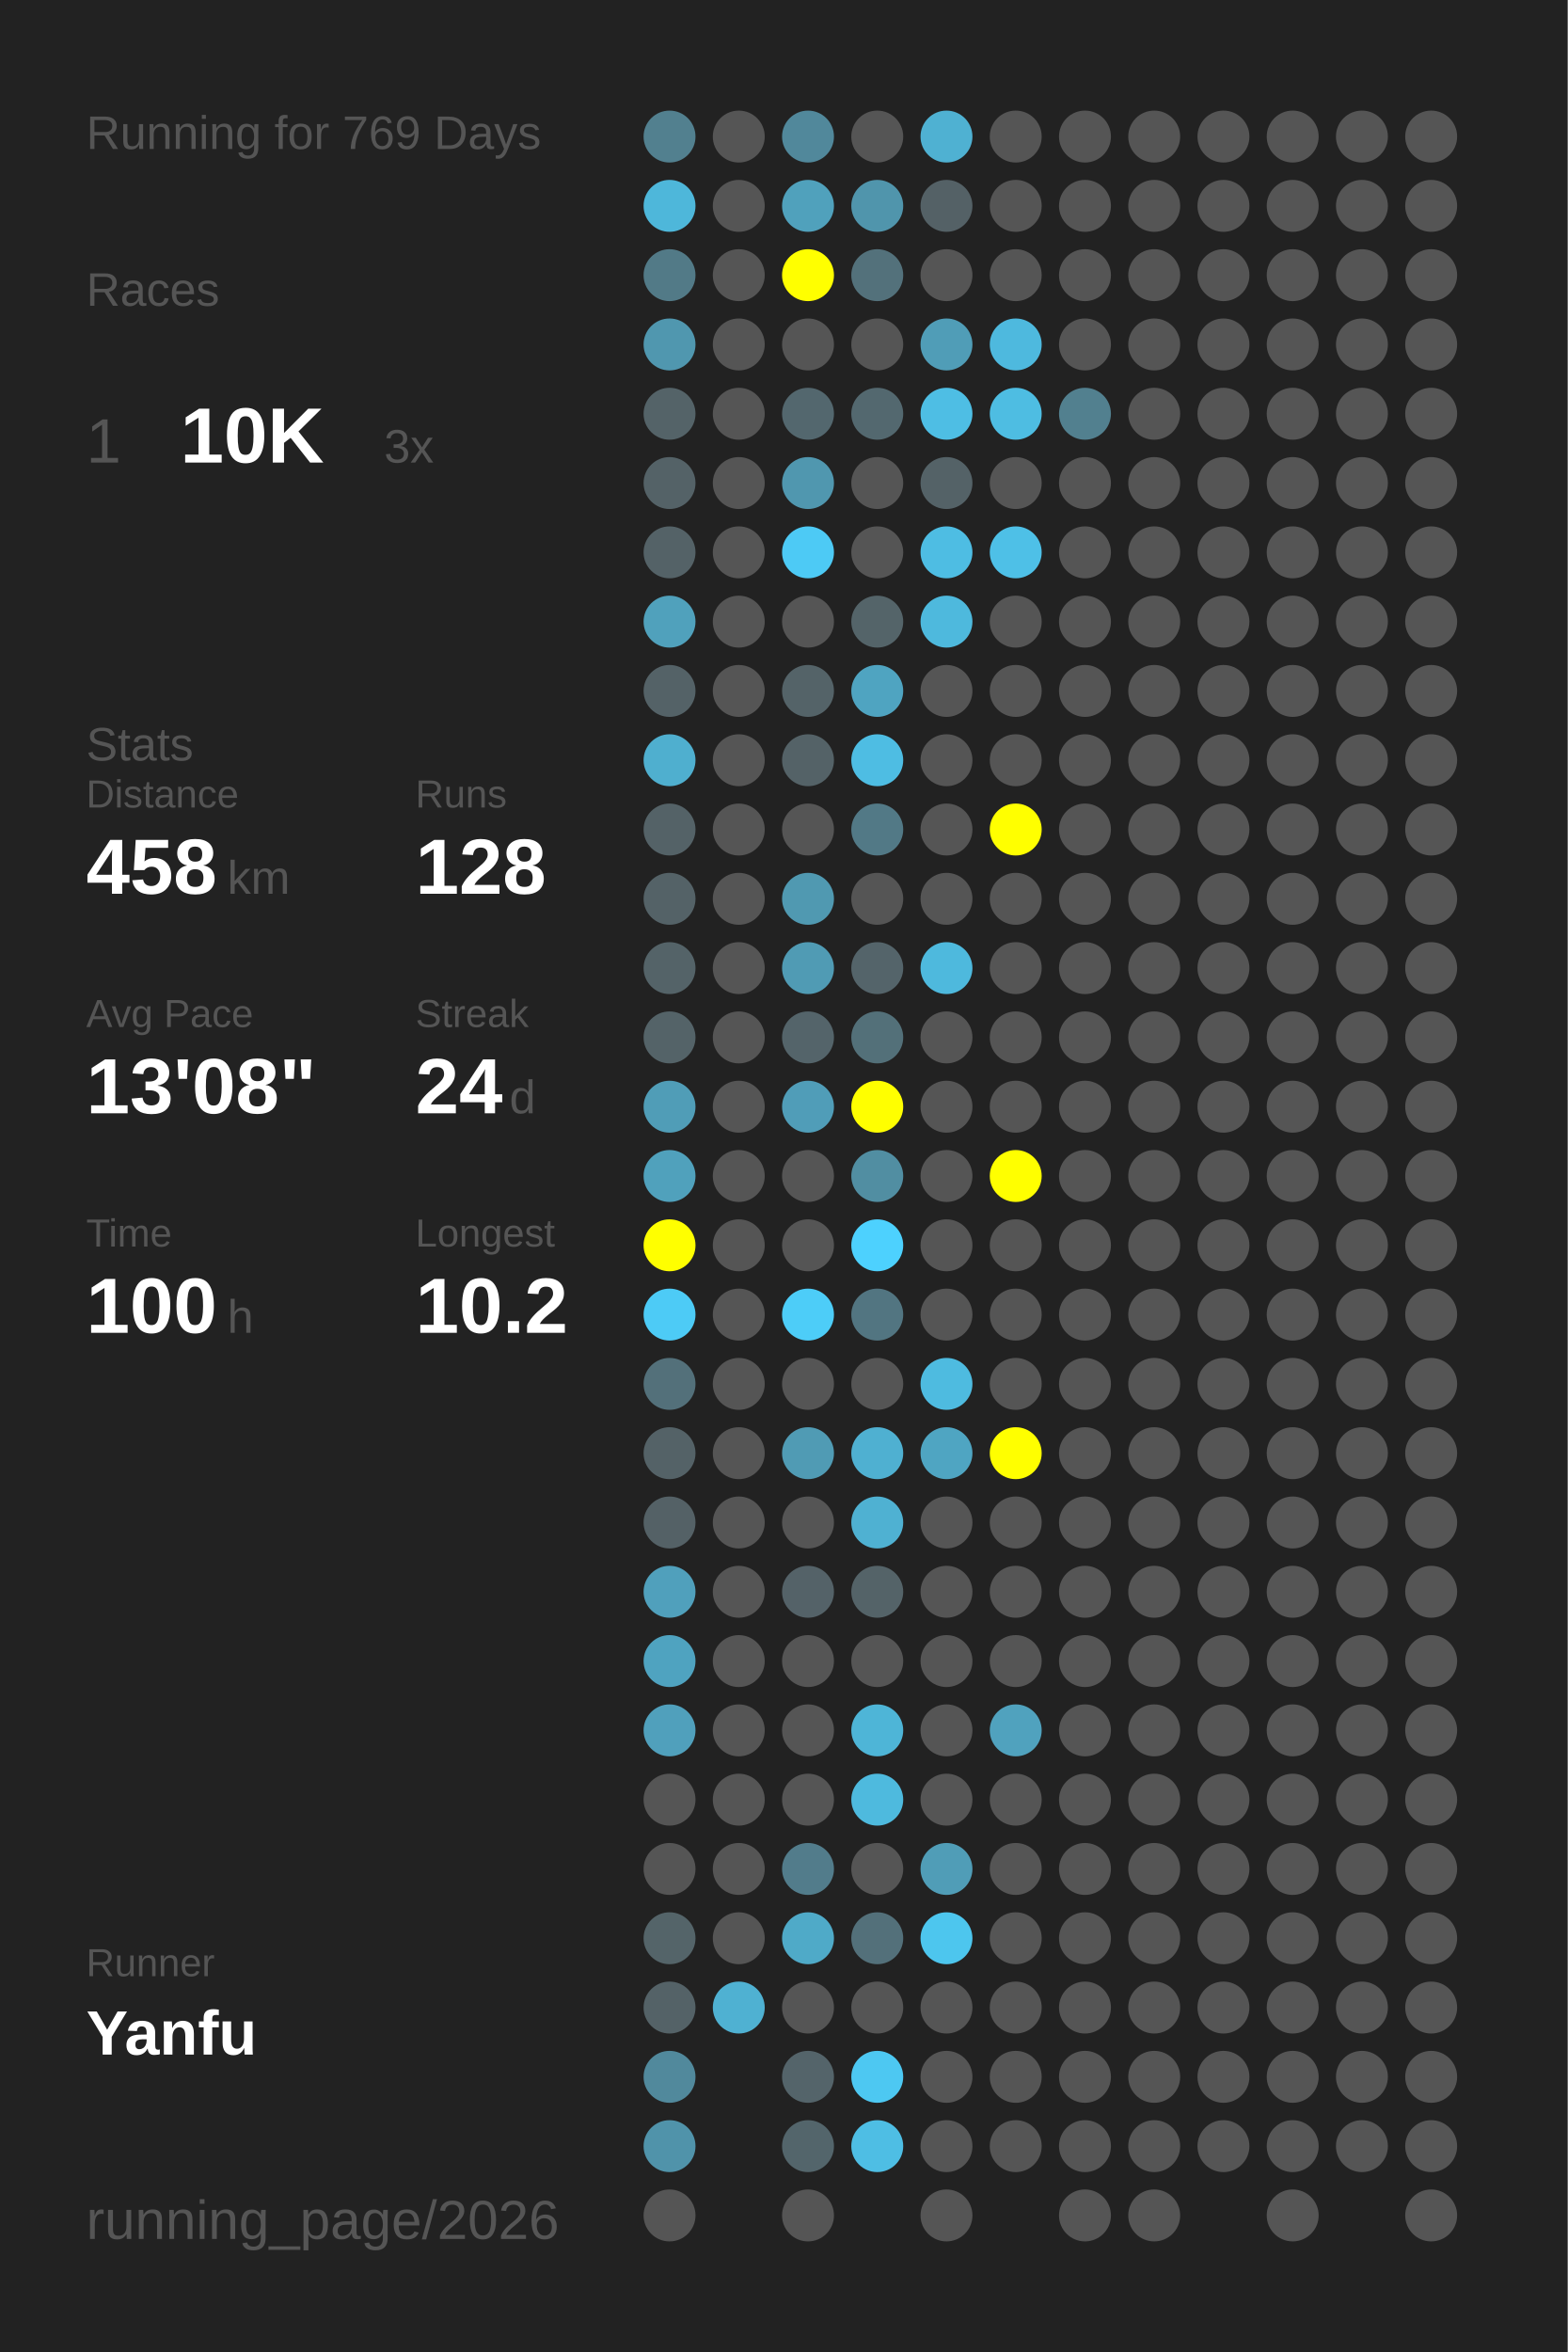
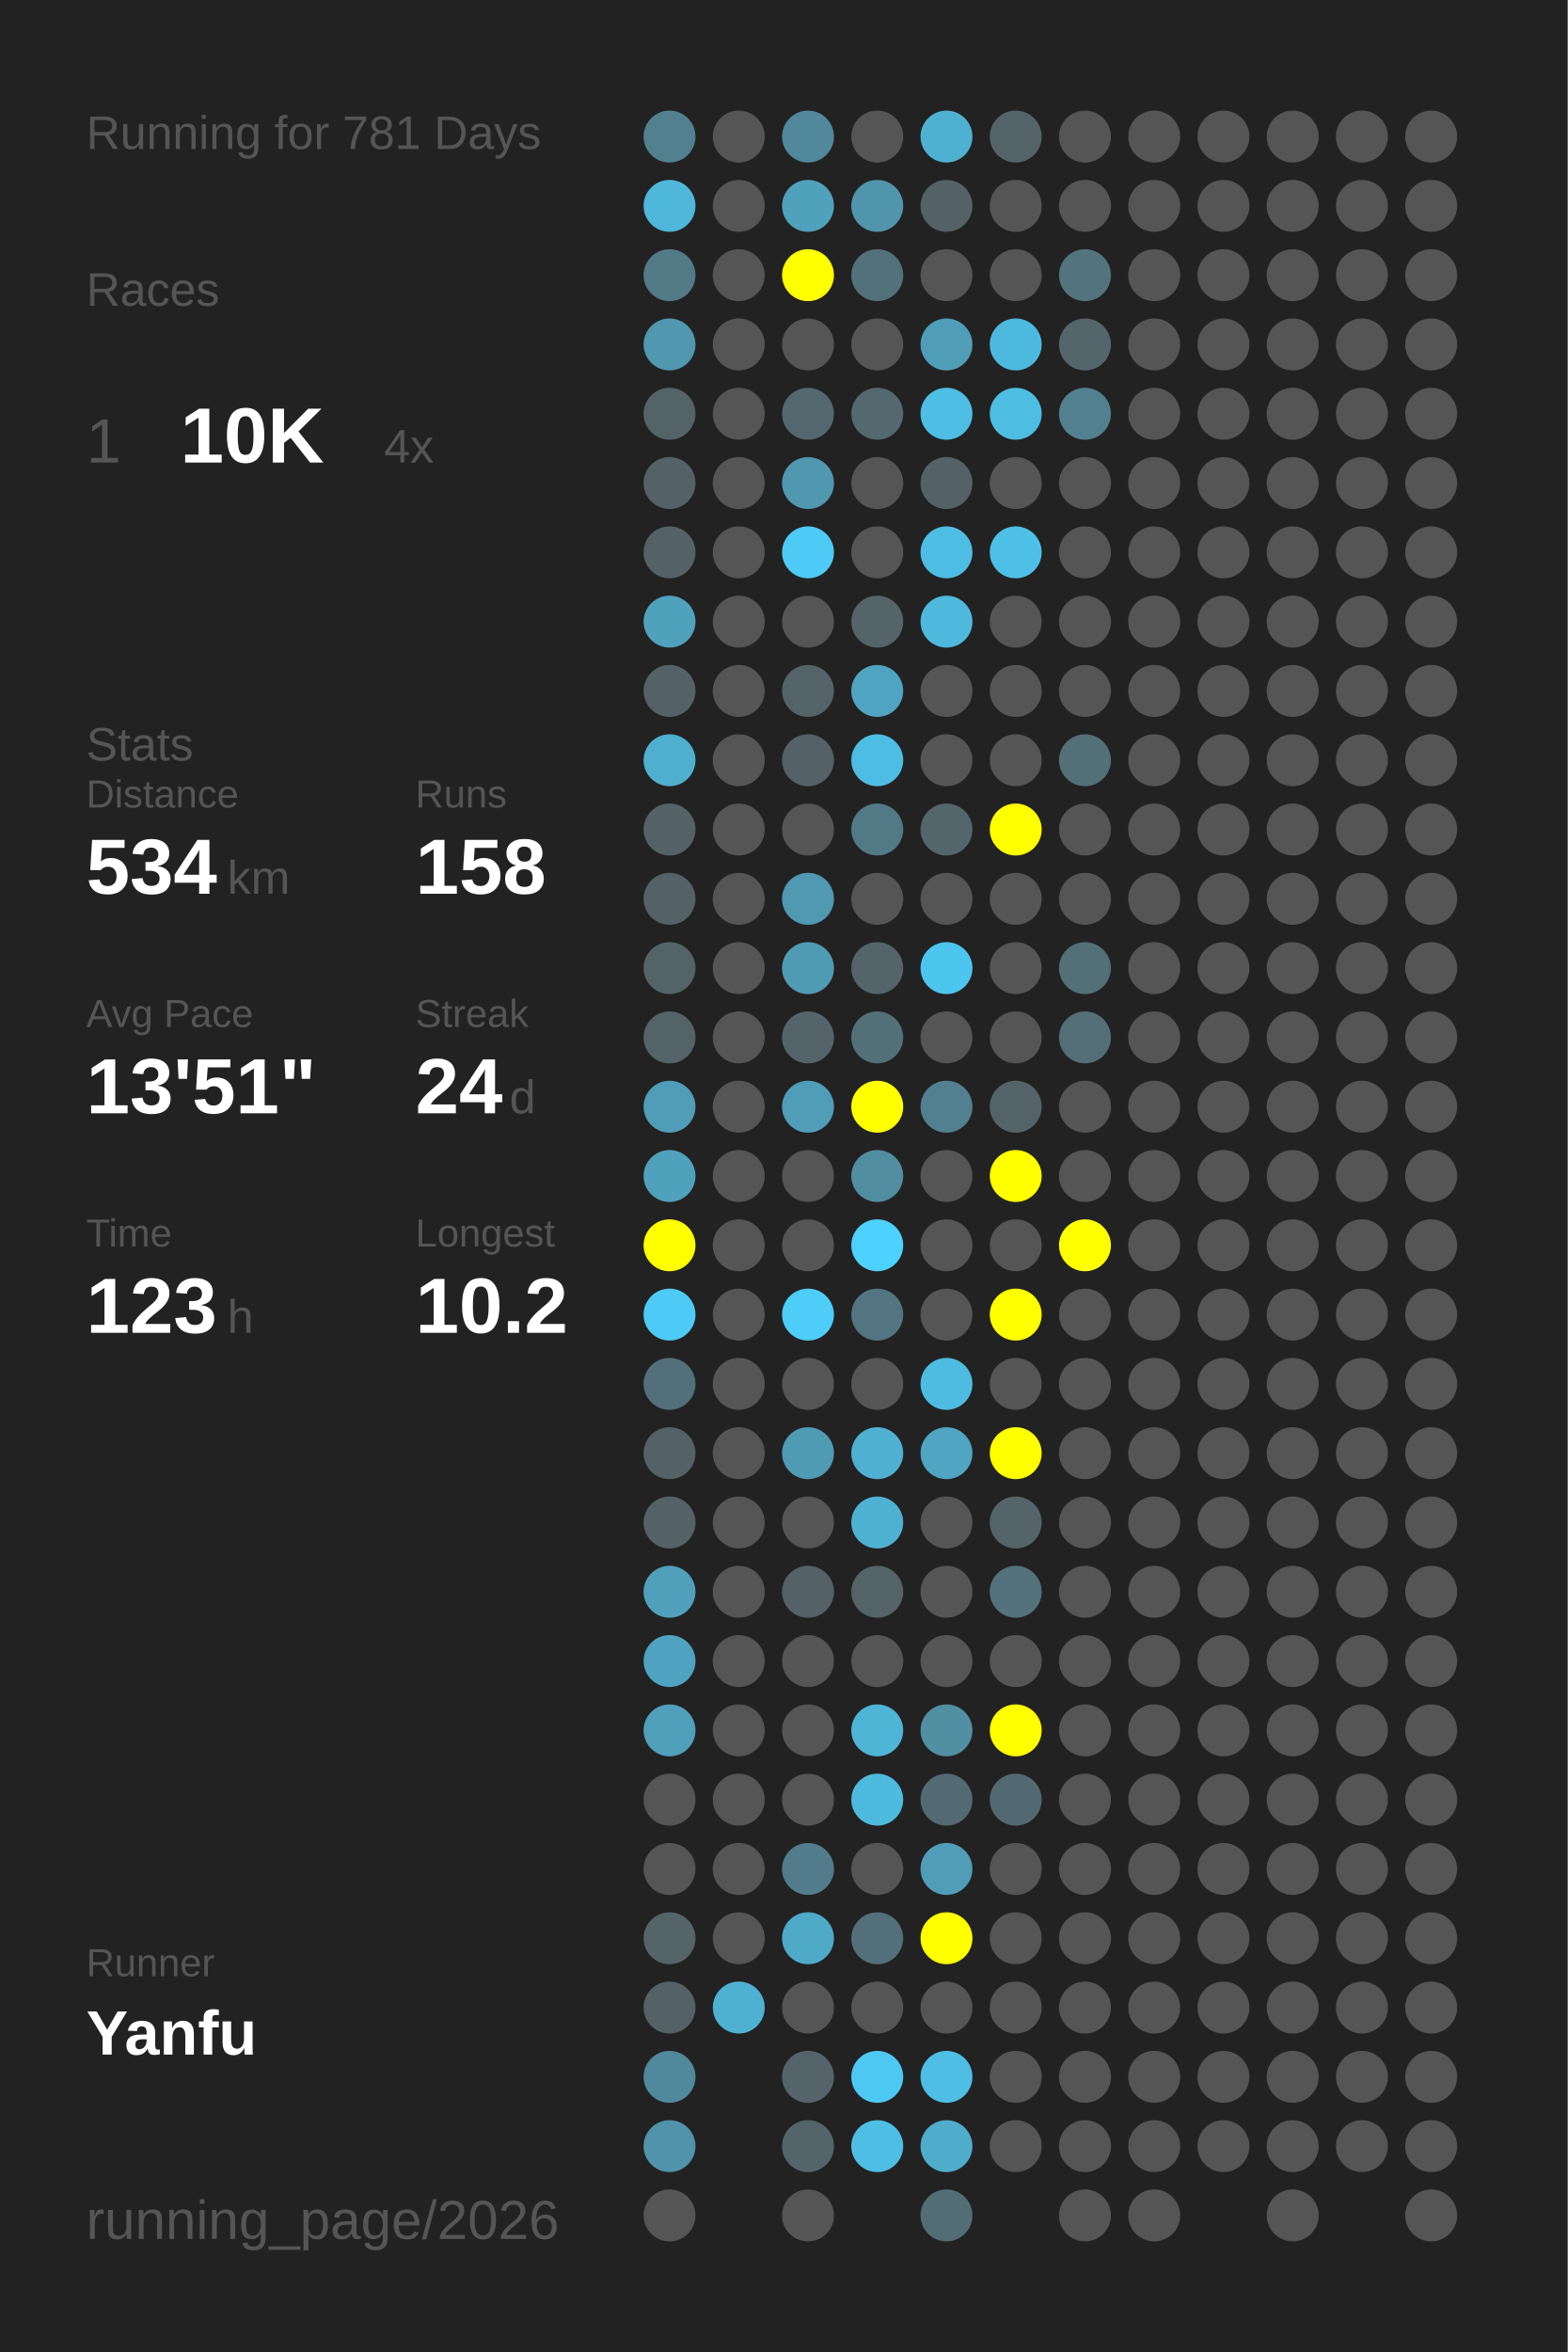
<svg xmlns="http://www.w3.org/2000/svg" baseProfile="full" height="300mm" version="1.1" viewBox="0,0,200,300" width="200mm">
  <defs />
  <rect fill="#222222" height="300" width="200" x="0" y="0" />
-   <text fill="#555555" style="font-size:6px; font-family:Arial;" x="11" y="19">Running for 769 Days</text>
+   <text fill="#555555" style="font-size:6px; font-family:Arial;" x="11" y="19">Running for 781 Days</text>
  <text fill="#555555" style="font-size:6px; font-family:Arial;" x="11" y="39">Races</text>
  <text fill="#555555" style="font-size:8px; font-family:Arial;" x="11" y="59">1</text>
  <text fill="#FFFFFF" style="font-size:10px; font-family:Arial; font-weight:bold;" x="23" y="59">10K</text>
-   <text fill="#555555" style="font-size:6px; font-family:Arial;" x="49" y="59">3x</text>
+   <text fill="#555555" style="font-size:6px; font-family:Arial;" x="49" y="59">4x</text>
  <text fill="#555555" style="font-size:6px; font-family:Arial;" x="11" y="97">Stats</text>
  <text fill="#555555" style="font-size:5px; font-family:Arial;" x="11" y="103">Distance</text>
-   <text fill="#FFFFFF" style="font-size:10px; font-family:Arial; font-weight:bold;" x="11" y="114">458</text>
+   <text fill="#FFFFFF" style="font-size:10px; font-family:Arial; font-weight:bold;" x="11" y="114">534</text>
  <text fill="#555555" style="font-size:6px; font-family:Arial;" x="29" y="114">km</text>
  <text fill="#555555" style="font-size:5px; font-family:Arial;" x="53" y="103">Runs</text>
-   <text fill="#FFFFFF" style="font-size:10px; font-family:Arial; font-weight:bold;" x="53" y="114">128</text>
+   <text fill="#FFFFFF" style="font-size:10px; font-family:Arial; font-weight:bold;" x="53" y="114">158</text>
  <text fill="#555555" style="font-size:5px; font-family:Arial;" x="11" y="131">Avg Pace</text>
-   <text fill="#FFFFFF" style="font-size:10px; font-family:Arial; font-weight:bold;" x="11" y="142">13'08"</text>
+   <text fill="#FFFFFF" style="font-size:10px; font-family:Arial; font-weight:bold;" x="11" y="142">13'51"</text>
  <text fill="#555555" style="font-size:5px; font-family:Arial;" x="53" y="131">Streak</text>
  <text fill="#FFFFFF" style="font-size:10px; font-family:Arial; font-weight:bold;" x="53" y="142">24</text>
  <text fill="#555555" style="font-size:6px; font-family:Arial;" x="65" y="142">d</text>
  <text fill="#555555" style="font-size:5px; font-family:Arial;" x="11" y="159">Time</text>
-   <text fill="#FFFFFF" style="font-size:10px; font-family:Arial; font-weight:bold;" x="11" y="170">100</text>
+   <text fill="#FFFFFF" style="font-size:10px; font-family:Arial; font-weight:bold;" x="11" y="170">123</text>
  <text fill="#555555" style="font-size:6px; font-family:Arial;" x="29" y="170">h</text>
  <text fill="#555555" style="font-size:5px; font-family:Arial;" x="53" y="159">Longest</text>
  <text fill="#FFFFFF" style="font-size:10px; font-family:Arial; font-weight:bold;" x="53" y="170">10.2</text>
  <text fill="#555555" style="font-size:5px; font-family:Arial;" x="11" y="252.065">Runner</text>
  <text fill="#FFFFFF" style="font-size:8px; font-family:Arial; font-weight:bold;" x="11" y="262.065">Yanfu</text>
  <text fill="#555555" style="font-size:7px; font-family:Arial;" x="11" y="285.581">running_page/2026</text>
  <circle cx="85.417" cy="17.419" fill="#52808f" r="3.312" />
  <circle cx="85.417" cy="26.258" fill="#4eb7da" r="3.312" />
  <circle cx="85.417" cy="35.097" fill="#527a87" r="3.312" />
  <circle cx="85.417" cy="43.935" fill="#5097af" r="3.312" />
  <circle cx="85.417" cy="52.774" fill="#546368" r="3.312" />
  <circle cx="85.417" cy="61.613" fill="#546267" r="3.312" />
  <circle cx="85.417" cy="70.452" fill="#546267" r="3.312" />
  <circle cx="85.417" cy="79.29" fill="#50a1bc" r="3.312" />
  <circle cx="85.417" cy="88.129" fill="#546267" r="3.312" />
  <circle cx="85.417" cy="96.968" fill="#4fafcf" r="3.312" />
  <circle cx="85.417" cy="105.806" fill="#546267" r="3.312" />
  <circle cx="85.417" cy="114.645" fill="#546267" r="3.312" />
  <circle cx="85.417" cy="123.484" fill="#546368" r="3.312" />
  <circle cx="85.417" cy="132.323" fill="#546368" r="3.312" />
  <circle cx="85.417" cy="141.161" fill="#509db7" r="3.312" />
  <circle cx="85.417" cy="150" fill="#50a1bc" r="3.312" />
  <circle cx="85.417" cy="158.839" fill="#FFFF00" r="3.312" />
  <circle cx="85.417" cy="167.677" fill="#4dcbf6" r="3.312" />
  <circle cx="85.417" cy="176.516" fill="#53707a" r="3.312" />
  <circle cx="85.417" cy="185.355" fill="#546267" r="3.312" />
  <circle cx="85.417" cy="194.194" fill="#546166" r="3.312" />
  <circle cx="85.417" cy="203.032" fill="#50a0bc" r="3.312" />
  <circle cx="85.417" cy="211.871" fill="#4fa3c0" r="3.312" />
  <circle cx="85.417" cy="220.71" fill="#50a0bc" r="3.312" />
  <circle cx="85.417" cy="229.548" fill="#555555" r="3.312" />
  <circle cx="85.417" cy="238.387" fill="#555555" r="3.312" />
  <circle cx="85.417" cy="247.226" fill="#546469" r="3.312" />
  <circle cx="85.417" cy="256.065" fill="#546267" r="3.312" />
  <circle cx="85.417" cy="264.903" fill="#51899c" r="3.312" />
  <circle cx="85.417" cy="273.742" fill="#5093aa" r="3.312" />
  <circle cx="85.417" cy="282.581" fill="#555555" r="3.312" />
  <circle cx="94.25" cy="17.419" fill="#555555" r="3.312" />
  <circle cx="94.25" cy="26.258" fill="#555555" r="3.312" />
  <circle cx="94.25" cy="35.097" fill="#555555" r="3.312" />
  <circle cx="94.25" cy="43.935" fill="#555555" r="3.312" />
  <circle cx="94.25" cy="52.774" fill="#555555" r="3.312" />
  <circle cx="94.25" cy="61.613" fill="#555555" r="3.312" />
  <circle cx="94.25" cy="70.452" fill="#555555" r="3.312" />
  <circle cx="94.25" cy="79.29" fill="#555555" r="3.312" />
  <circle cx="94.25" cy="88.129" fill="#555555" r="3.312" />
  <circle cx="94.25" cy="96.968" fill="#555555" r="3.312" />
  <circle cx="94.25" cy="105.806" fill="#555555" r="3.312" />
  <circle cx="94.25" cy="114.645" fill="#555555" r="3.312" />
  <circle cx="94.25" cy="123.484" fill="#555555" r="3.312" />
  <circle cx="94.25" cy="132.323" fill="#555555" r="3.312" />
  <circle cx="94.25" cy="141.161" fill="#555555" r="3.312" />
  <circle cx="94.25" cy="150" fill="#555555" r="3.312" />
  <circle cx="94.25" cy="158.839" fill="#555555" r="3.312" />
  <circle cx="94.25" cy="167.677" fill="#555555" r="3.312" />
  <circle cx="94.25" cy="176.516" fill="#555555" r="3.312" />
  <circle cx="94.25" cy="185.355" fill="#555555" r="3.312" />
  <circle cx="94.25" cy="194.194" fill="#555555" r="3.312" />
  <circle cx="94.25" cy="203.032" fill="#555555" r="3.312" />
  <circle cx="94.25" cy="211.871" fill="#555555" r="3.312" />
  <circle cx="94.25" cy="220.71" fill="#555555" r="3.312" />
  <circle cx="94.25" cy="229.548" fill="#555555" r="3.312" />
  <circle cx="94.25" cy="238.387" fill="#555555" r="3.312" />
  <circle cx="94.25" cy="247.226" fill="#555555" r="3.312" />
  <circle cx="94.25" cy="256.065" fill="#4fb1d2" r="3.312" />
  <circle cx="103.083" cy="17.419" fill="#51889b" r="3.312" />
  <circle cx="103.083" cy="26.258" fill="#50a1bc" r="3.312" />
  <circle cx="103.083" cy="35.097" fill="#FFFF00" r="3.312" />
  <circle cx="103.083" cy="43.935" fill="#555555" r="3.312" />
  <circle cx="103.083" cy="52.774" fill="#53676e" r="3.312" />
  <circle cx="103.083" cy="61.613" fill="#5097af" r="3.312" />
  <circle cx="103.083" cy="70.452" fill="#4dcaf5" r="3.312" />
  <circle cx="103.083" cy="79.29" fill="#555555" r="3.312" />
  <circle cx="103.083" cy="88.129" fill="#546368" r="3.312" />
  <circle cx="103.083" cy="96.968" fill="#546267" r="3.312" />
  <circle cx="103.083" cy="105.806" fill="#555555" r="3.312" />
  <circle cx="103.083" cy="114.645" fill="#5099b1" r="3.312" />
  <circle cx="103.083" cy="123.484" fill="#509bb4" r="3.312" />
  <circle cx="103.083" cy="132.323" fill="#54646a" r="3.312" />
  <circle cx="103.083" cy="141.161" fill="#509db8" r="3.312" />
  <circle cx="103.083" cy="150" fill="#555555" r="3.312" />
  <circle cx="103.083" cy="158.839" fill="#555555" r="3.312" />
  <circle cx="103.083" cy="167.677" fill="#4dcdf8" r="3.312" />
  <circle cx="103.083" cy="176.516" fill="#555555" r="3.312" />
  <circle cx="103.083" cy="185.355" fill="#509bb4" r="3.312" />
  <circle cx="103.083" cy="194.194" fill="#555555" r="3.312" />
  <circle cx="103.083" cy="203.032" fill="#546268" r="3.312" />
  <circle cx="103.083" cy="211.871" fill="#555555" r="3.312" />
  <circle cx="103.083" cy="220.71" fill="#555555" r="3.312" />
  <circle cx="103.083" cy="229.548" fill="#555555" r="3.312" />
  <circle cx="103.083" cy="238.387" fill="#527c8b" r="3.312" />
  <circle cx="103.083" cy="247.226" fill="#4faac8" r="3.312" />
  <circle cx="103.083" cy="256.065" fill="#555555" r="3.312" />
  <circle cx="103.083" cy="264.903" fill="#54646a" r="3.312" />
  <circle cx="103.083" cy="273.742" fill="#53656b" r="3.312" />
  <circle cx="103.083" cy="282.581" fill="#555555" r="3.312" />
  <circle cx="111.917" cy="17.419" fill="#555555" r="3.312" />
  <circle cx="111.917" cy="26.258" fill="#5095ac" r="3.312" />
  <circle cx="111.917" cy="35.097" fill="#53717b" r="3.312" />
  <circle cx="111.917" cy="43.935" fill="#555555" r="3.312" />
  <circle cx="111.917" cy="52.774" fill="#53686f" r="3.312" />
  <circle cx="111.917" cy="61.613" fill="#555555" r="3.312" />
  <circle cx="111.917" cy="70.452" fill="#555555" r="3.312" />
  <circle cx="111.917" cy="79.29" fill="#546469" r="3.312" />
  <circle cx="111.917" cy="88.129" fill="#4fa4c1" r="3.312" />
  <circle cx="111.917" cy="96.968" fill="#4ebde3" r="3.312" />
  <circle cx="111.917" cy="105.806" fill="#527986" r="3.312" />
  <circle cx="111.917" cy="114.645" fill="#555555" r="3.312" />
  <circle cx="111.917" cy="123.484" fill="#54646a" r="3.312" />
  <circle cx="111.917" cy="132.323" fill="#537079" r="3.312" />
  <circle cx="111.917" cy="141.161" fill="#FFFF00" r="3.312" />
  <circle cx="111.917" cy="150" fill="#518ea2" r="3.312" />
  <circle cx="111.917" cy="158.839" fill="#4dd1fe" r="3.312" />
  <circle cx="111.917" cy="167.677" fill="#527581" r="3.312" />
  <circle cx="111.917" cy="176.516" fill="#555555" r="3.312" />
  <circle cx="111.917" cy="185.355" fill="#4fb0d1" r="3.312" />
  <circle cx="111.917" cy="194.194" fill="#4fb1d2" r="3.312" />
  <circle cx="111.917" cy="203.032" fill="#546368" r="3.312" />
  <circle cx="111.917" cy="211.871" fill="#555555" r="3.312" />
  <circle cx="111.917" cy="220.71" fill="#4eb5d7" r="3.312" />
  <circle cx="111.917" cy="229.548" fill="#4ebade" r="3.312" />
  <circle cx="111.917" cy="238.387" fill="#555555" r="3.312" />
  <circle cx="111.917" cy="247.226" fill="#53707a" r="3.312" />
  <circle cx="111.917" cy="256.065" fill="#555555" r="3.312" />
  <circle cx="111.917" cy="264.903" fill="#4dc8f2" r="3.312" />
  <circle cx="111.917" cy="273.742" fill="#4ebee4" r="3.312" />
  <circle cx="120.75" cy="17.419" fill="#4fb1d2" r="3.312" />
  <circle cx="120.75" cy="26.258" fill="#546166" r="3.312" />
  <circle cx="120.75" cy="35.097" fill="#555555" r="3.312" />
  <circle cx="120.75" cy="43.935" fill="#509db7" r="3.312" />
  <circle cx="120.75" cy="52.774" fill="#4ebee4" r="3.312" />
  <circle cx="120.75" cy="61.613" fill="#546267" r="3.312" />
  <circle cx="120.75" cy="70.452" fill="#4ebde3" r="3.312" />
  <circle cx="120.75" cy="79.29" fill="#4eb9dd" r="3.312" />
  <circle cx="120.75" cy="88.129" fill="#555555" r="3.312" />
  <circle cx="120.75" cy="96.968" fill="#555555" r="3.312" />
-   <circle cx="120.75" cy="105.806" fill="#555555" r="3.312" />
+   <circle cx="120.75" cy="105.806" fill="#53666c" r="3.312" />
  <circle cx="120.75" cy="114.645" fill="#555555" r="3.312" />
-   <circle cx="120.75" cy="123.484" fill="#4eb9dd" r="3.312" />
+   <circle cx="120.75" cy="123.484" fill="#4dc6ef" r="3.312" />
  <circle cx="120.75" cy="132.323" fill="#555555" r="3.312" />
-   <circle cx="120.75" cy="141.161" fill="#555555" r="3.312" />
+   <circle cx="120.75" cy="141.161" fill="#528090" r="3.312" />
  <circle cx="120.75" cy="150" fill="#555555" r="3.312" />
  <circle cx="120.75" cy="158.839" fill="#555555" r="3.312" />
  <circle cx="120.75" cy="167.677" fill="#555555" r="3.312" />
  <circle cx="120.75" cy="176.516" fill="#4ebbe0" r="3.312" />
  <circle cx="120.75" cy="185.355" fill="#4fa5c2" r="3.312" />
  <circle cx="120.75" cy="194.194" fill="#555555" r="3.312" />
  <circle cx="120.75" cy="203.032" fill="#555555" r="3.312" />
  <circle cx="120.75" cy="211.871" fill="#555555" r="3.312" />
-   <circle cx="120.75" cy="220.71" fill="#555555" r="3.312" />
-   <circle cx="120.75" cy="229.548" fill="#555555" r="3.312" />
+   <circle cx="120.75" cy="220.71" fill="#518fa3" r="3.312" />
+   <circle cx="120.75" cy="229.548" fill="#536a72" r="3.312" />
  <circle cx="120.75" cy="238.387" fill="#509db7" r="3.312" />
-   <circle cx="120.75" cy="247.226" fill="#4dc6ee" r="3.312" />
+   <circle cx="120.75" cy="247.226" fill="#FFFF00" r="3.312" />
  <circle cx="120.75" cy="256.065" fill="#555555" r="3.312" />
-   <circle cx="120.75" cy="264.903" fill="#555555" r="3.312" />
-   <circle cx="120.75" cy="273.742" fill="#555555" r="3.312" />
-   <circle cx="120.75" cy="282.581" fill="#555555" r="3.312" />
-   <circle cx="129.583" cy="17.419" fill="#555555" r="3.312" />
+   <circle cx="120.75" cy="264.903" fill="#4ebee4" r="3.312" />
+   <circle cx="120.75" cy="273.742" fill="#4faccb" r="3.312" />
+   <circle cx="120.75" cy="282.581" fill="#536d75" r="3.312" />
+   <circle cx="129.583" cy="17.419" fill="#546368" r="3.312" />
  <circle cx="129.583" cy="26.258" fill="#555555" r="3.312" />
  <circle cx="129.583" cy="35.097" fill="#555555" r="3.312" />
  <circle cx="129.583" cy="43.935" fill="#4eb9de" r="3.312" />
  <circle cx="129.583" cy="52.774" fill="#4ebde2" r="3.312" />
  <circle cx="129.583" cy="61.613" fill="#555555" r="3.312" />
  <circle cx="129.583" cy="70.452" fill="#4ec0e7" r="3.312" />
  <circle cx="129.583" cy="79.29" fill="#555555" r="3.312" />
  <circle cx="129.583" cy="88.129" fill="#555555" r="3.312" />
  <circle cx="129.583" cy="96.968" fill="#555555" r="3.312" />
  <circle cx="129.583" cy="105.806" fill="#FFFF00" r="3.312" />
  <circle cx="129.583" cy="114.645" fill="#555555" r="3.312" />
  <circle cx="129.583" cy="123.484" fill="#555555" r="3.312" />
  <circle cx="129.583" cy="132.323" fill="#555555" r="3.312" />
-   <circle cx="129.583" cy="141.161" fill="#555555" r="3.312" />
+   <circle cx="129.583" cy="141.161" fill="#546368" r="3.312" />
  <circle cx="129.583" cy="150" fill="#FFFF00" r="3.312" />
  <circle cx="129.583" cy="158.839" fill="#555555" r="3.312" />
-   <circle cx="129.583" cy="167.677" fill="#555555" r="3.312" />
+   <circle cx="129.583" cy="167.677" fill="#FFFF00" r="3.312" />
  <circle cx="129.583" cy="176.516" fill="#555555" r="3.312" />
  <circle cx="129.583" cy="185.355" fill="#FFFF00" r="3.312" />
-   <circle cx="129.583" cy="194.194" fill="#555555" r="3.312" />
-   <circle cx="129.583" cy="203.032" fill="#555555" r="3.312" />
+   <circle cx="129.583" cy="194.194" fill="#546469" r="3.312" />
+   <circle cx="129.583" cy="203.032" fill="#53727c" r="3.312" />
  <circle cx="129.583" cy="211.871" fill="#555555" r="3.312" />
-   <circle cx="129.583" cy="220.71" fill="#50a2be" r="3.312" />
-   <circle cx="129.583" cy="229.548" fill="#555555" r="3.312" />
+   <circle cx="129.583" cy="220.71" fill="#FFFF00" r="3.312" />
+   <circle cx="129.583" cy="229.548" fill="#536971" r="3.312" />
  <circle cx="129.583" cy="238.387" fill="#555555" r="3.312" />
  <circle cx="129.583" cy="247.226" fill="#555555" r="3.312" />
  <circle cx="129.583" cy="256.065" fill="#555555" r="3.312" />
  <circle cx="129.583" cy="264.903" fill="#555555" r="3.312" />
  <circle cx="129.583" cy="273.742" fill="#555555" r="3.312" />
  <circle cx="138.417" cy="17.419" fill="#555555" r="3.312" />
  <circle cx="138.417" cy="26.258" fill="#555555" r="3.312" />
-   <circle cx="138.417" cy="35.097" fill="#555555" r="3.312" />
-   <circle cx="138.417" cy="43.935" fill="#555555" r="3.312" />
+   <circle cx="138.417" cy="35.097" fill="#53737d" r="3.312" />
+   <circle cx="138.417" cy="43.935" fill="#53666c" r="3.312" />
  <circle cx="138.417" cy="52.774" fill="#52808f" r="3.312" />
  <circle cx="138.417" cy="61.613" fill="#555555" r="3.312" />
  <circle cx="138.417" cy="70.452" fill="#555555" r="3.312" />
  <circle cx="138.417" cy="79.29" fill="#555555" r="3.312" />
  <circle cx="138.417" cy="88.129" fill="#555555" r="3.312" />
-   <circle cx="138.417" cy="96.968" fill="#555555" r="3.312" />
+   <circle cx="138.417" cy="96.968" fill="#536f78" r="3.312" />
  <circle cx="138.417" cy="105.806" fill="#555555" r="3.312" />
  <circle cx="138.417" cy="114.645" fill="#555555" r="3.312" />
-   <circle cx="138.417" cy="123.484" fill="#555555" r="3.312" />
-   <circle cx="138.417" cy="132.323" fill="#555555" r="3.312" />
+   <circle cx="138.417" cy="123.484" fill="#536f78" r="3.312" />
+   <circle cx="138.417" cy="132.323" fill="#536e77" r="3.312" />
  <circle cx="138.417" cy="141.161" fill="#555555" r="3.312" />
  <circle cx="138.417" cy="150" fill="#555555" r="3.312" />
-   <circle cx="138.417" cy="158.839" fill="#555555" r="3.312" />
+   <circle cx="138.417" cy="158.839" fill="#FFFF00" r="3.312" />
  <circle cx="138.417" cy="167.677" fill="#555555" r="3.312" />
  <circle cx="138.417" cy="176.516" fill="#555555" r="3.312" />
  <circle cx="138.417" cy="185.355" fill="#555555" r="3.312" />
  <circle cx="138.417" cy="194.194" fill="#555555" r="3.312" />
  <circle cx="138.417" cy="203.032" fill="#555555" r="3.312" />
  <circle cx="138.417" cy="211.871" fill="#555555" r="3.312" />
  <circle cx="138.417" cy="220.71" fill="#555555" r="3.312" />
  <circle cx="138.417" cy="229.548" fill="#555555" r="3.312" />
  <circle cx="138.417" cy="238.387" fill="#555555" r="3.312" />
  <circle cx="138.417" cy="247.226" fill="#555555" r="3.312" />
  <circle cx="138.417" cy="256.065" fill="#555555" r="3.312" />
  <circle cx="138.417" cy="264.903" fill="#555555" r="3.312" />
  <circle cx="138.417" cy="273.742" fill="#555555" r="3.312" />
  <circle cx="138.417" cy="282.581" fill="#555555" r="3.312" />
  <circle cx="147.25" cy="17.419" fill="#555555" r="3.312" />
  <circle cx="147.25" cy="26.258" fill="#555555" r="3.312" />
  <circle cx="147.25" cy="35.097" fill="#555555" r="3.312" />
  <circle cx="147.25" cy="43.935" fill="#555555" r="3.312" />
  <circle cx="147.25" cy="52.774" fill="#555555" r="3.312" />
  <circle cx="147.25" cy="61.613" fill="#555555" r="3.312" />
  <circle cx="147.25" cy="70.452" fill="#555555" r="3.312" />
  <circle cx="147.25" cy="79.29" fill="#555555" r="3.312" />
  <circle cx="147.25" cy="88.129" fill="#555555" r="3.312" />
  <circle cx="147.25" cy="96.968" fill="#555555" r="3.312" />
  <circle cx="147.25" cy="105.806" fill="#555555" r="3.312" />
  <circle cx="147.25" cy="114.645" fill="#555555" r="3.312" />
  <circle cx="147.25" cy="123.484" fill="#555555" r="3.312" />
  <circle cx="147.25" cy="132.323" fill="#555555" r="3.312" />
  <circle cx="147.25" cy="141.161" fill="#555555" r="3.312" />
  <circle cx="147.25" cy="150" fill="#555555" r="3.312" />
  <circle cx="147.25" cy="158.839" fill="#555555" r="3.312" />
  <circle cx="147.25" cy="167.677" fill="#555555" r="3.312" />
  <circle cx="147.25" cy="176.516" fill="#555555" r="3.312" />
  <circle cx="147.25" cy="185.355" fill="#555555" r="3.312" />
  <circle cx="147.25" cy="194.194" fill="#555555" r="3.312" />
  <circle cx="147.25" cy="203.032" fill="#555555" r="3.312" />
  <circle cx="147.25" cy="211.871" fill="#555555" r="3.312" />
  <circle cx="147.25" cy="220.71" fill="#555555" r="3.312" />
  <circle cx="147.25" cy="229.548" fill="#555555" r="3.312" />
  <circle cx="147.25" cy="238.387" fill="#555555" r="3.312" />
  <circle cx="147.25" cy="247.226" fill="#555555" r="3.312" />
  <circle cx="147.25" cy="256.065" fill="#555555" r="3.312" />
  <circle cx="147.25" cy="264.903" fill="#555555" r="3.312" />
  <circle cx="147.25" cy="273.742" fill="#555555" r="3.312" />
  <circle cx="147.25" cy="282.581" fill="#555555" r="3.312" />
  <circle cx="156.083" cy="17.419" fill="#555555" r="3.312" />
  <circle cx="156.083" cy="26.258" fill="#555555" r="3.312" />
  <circle cx="156.083" cy="35.097" fill="#555555" r="3.312" />
  <circle cx="156.083" cy="43.935" fill="#555555" r="3.312" />
  <circle cx="156.083" cy="52.774" fill="#555555" r="3.312" />
  <circle cx="156.083" cy="61.613" fill="#555555" r="3.312" />
  <circle cx="156.083" cy="70.452" fill="#555555" r="3.312" />
  <circle cx="156.083" cy="79.29" fill="#555555" r="3.312" />
  <circle cx="156.083" cy="88.129" fill="#555555" r="3.312" />
  <circle cx="156.083" cy="96.968" fill="#555555" r="3.312" />
  <circle cx="156.083" cy="105.806" fill="#555555" r="3.312" />
  <circle cx="156.083" cy="114.645" fill="#555555" r="3.312" />
  <circle cx="156.083" cy="123.484" fill="#555555" r="3.312" />
  <circle cx="156.083" cy="132.323" fill="#555555" r="3.312" />
  <circle cx="156.083" cy="141.161" fill="#555555" r="3.312" />
  <circle cx="156.083" cy="150" fill="#555555" r="3.312" />
  <circle cx="156.083" cy="158.839" fill="#555555" r="3.312" />
  <circle cx="156.083" cy="167.677" fill="#555555" r="3.312" />
  <circle cx="156.083" cy="176.516" fill="#555555" r="3.312" />
  <circle cx="156.083" cy="185.355" fill="#555555" r="3.312" />
  <circle cx="156.083" cy="194.194" fill="#555555" r="3.312" />
  <circle cx="156.083" cy="203.032" fill="#555555" r="3.312" />
  <circle cx="156.083" cy="211.871" fill="#555555" r="3.312" />
  <circle cx="156.083" cy="220.71" fill="#555555" r="3.312" />
  <circle cx="156.083" cy="229.548" fill="#555555" r="3.312" />
  <circle cx="156.083" cy="238.387" fill="#555555" r="3.312" />
  <circle cx="156.083" cy="247.226" fill="#555555" r="3.312" />
  <circle cx="156.083" cy="256.065" fill="#555555" r="3.312" />
  <circle cx="156.083" cy="264.903" fill="#555555" r="3.312" />
  <circle cx="156.083" cy="273.742" fill="#555555" r="3.312" />
  <circle cx="164.917" cy="17.419" fill="#555555" r="3.312" />
  <circle cx="164.917" cy="26.258" fill="#555555" r="3.312" />
  <circle cx="164.917" cy="35.097" fill="#555555" r="3.312" />
  <circle cx="164.917" cy="43.935" fill="#555555" r="3.312" />
  <circle cx="164.917" cy="52.774" fill="#555555" r="3.312" />
  <circle cx="164.917" cy="61.613" fill="#555555" r="3.312" />
  <circle cx="164.917" cy="70.452" fill="#555555" r="3.312" />
  <circle cx="164.917" cy="79.29" fill="#555555" r="3.312" />
  <circle cx="164.917" cy="88.129" fill="#555555" r="3.312" />
  <circle cx="164.917" cy="96.968" fill="#555555" r="3.312" />
  <circle cx="164.917" cy="105.806" fill="#555555" r="3.312" />
  <circle cx="164.917" cy="114.645" fill="#555555" r="3.312" />
  <circle cx="164.917" cy="123.484" fill="#555555" r="3.312" />
  <circle cx="164.917" cy="132.323" fill="#555555" r="3.312" />
  <circle cx="164.917" cy="141.161" fill="#555555" r="3.312" />
  <circle cx="164.917" cy="150" fill="#555555" r="3.312" />
  <circle cx="164.917" cy="158.839" fill="#555555" r="3.312" />
  <circle cx="164.917" cy="167.677" fill="#555555" r="3.312" />
  <circle cx="164.917" cy="176.516" fill="#555555" r="3.312" />
  <circle cx="164.917" cy="185.355" fill="#555555" r="3.312" />
  <circle cx="164.917" cy="194.194" fill="#555555" r="3.312" />
  <circle cx="164.917" cy="203.032" fill="#555555" r="3.312" />
  <circle cx="164.917" cy="211.871" fill="#555555" r="3.312" />
  <circle cx="164.917" cy="220.71" fill="#555555" r="3.312" />
  <circle cx="164.917" cy="229.548" fill="#555555" r="3.312" />
  <circle cx="164.917" cy="238.387" fill="#555555" r="3.312" />
  <circle cx="164.917" cy="247.226" fill="#555555" r="3.312" />
  <circle cx="164.917" cy="256.065" fill="#555555" r="3.312" />
  <circle cx="164.917" cy="264.903" fill="#555555" r="3.312" />
  <circle cx="164.917" cy="273.742" fill="#555555" r="3.312" />
  <circle cx="164.917" cy="282.581" fill="#555555" r="3.312" />
  <circle cx="173.75" cy="17.419" fill="#555555" r="3.312" />
  <circle cx="173.75" cy="26.258" fill="#555555" r="3.312" />
  <circle cx="173.75" cy="35.097" fill="#555555" r="3.312" />
  <circle cx="173.75" cy="43.935" fill="#555555" r="3.312" />
  <circle cx="173.75" cy="52.774" fill="#555555" r="3.312" />
  <circle cx="173.75" cy="61.613" fill="#555555" r="3.312" />
  <circle cx="173.75" cy="70.452" fill="#555555" r="3.312" />
  <circle cx="173.75" cy="79.29" fill="#555555" r="3.312" />
  <circle cx="173.75" cy="88.129" fill="#555555" r="3.312" />
  <circle cx="173.75" cy="96.968" fill="#555555" r="3.312" />
  <circle cx="173.75" cy="105.806" fill="#555555" r="3.312" />
  <circle cx="173.75" cy="114.645" fill="#555555" r="3.312" />
  <circle cx="173.75" cy="123.484" fill="#555555" r="3.312" />
  <circle cx="173.75" cy="132.323" fill="#555555" r="3.312" />
  <circle cx="173.75" cy="141.161" fill="#555555" r="3.312" />
  <circle cx="173.75" cy="150" fill="#555555" r="3.312" />
  <circle cx="173.75" cy="158.839" fill="#555555" r="3.312" />
  <circle cx="173.75" cy="167.677" fill="#555555" r="3.312" />
  <circle cx="173.75" cy="176.516" fill="#555555" r="3.312" />
  <circle cx="173.75" cy="185.355" fill="#555555" r="3.312" />
  <circle cx="173.75" cy="194.194" fill="#555555" r="3.312" />
  <circle cx="173.75" cy="203.032" fill="#555555" r="3.312" />
  <circle cx="173.75" cy="211.871" fill="#555555" r="3.312" />
  <circle cx="173.75" cy="220.71" fill="#555555" r="3.312" />
  <circle cx="173.75" cy="229.548" fill="#555555" r="3.312" />
  <circle cx="173.75" cy="238.387" fill="#555555" r="3.312" />
  <circle cx="173.75" cy="247.226" fill="#555555" r="3.312" />
  <circle cx="173.75" cy="256.065" fill="#555555" r="3.312" />
  <circle cx="173.75" cy="264.903" fill="#555555" r="3.312" />
  <circle cx="173.75" cy="273.742" fill="#555555" r="3.312" />
  <circle cx="182.583" cy="17.419" fill="#555555" r="3.312" />
  <circle cx="182.583" cy="26.258" fill="#555555" r="3.312" />
  <circle cx="182.583" cy="35.097" fill="#555555" r="3.312" />
  <circle cx="182.583" cy="43.935" fill="#555555" r="3.312" />
  <circle cx="182.583" cy="52.774" fill="#555555" r="3.312" />
  <circle cx="182.583" cy="61.613" fill="#555555" r="3.312" />
  <circle cx="182.583" cy="70.452" fill="#555555" r="3.312" />
  <circle cx="182.583" cy="79.29" fill="#555555" r="3.312" />
  <circle cx="182.583" cy="88.129" fill="#555555" r="3.312" />
  <circle cx="182.583" cy="96.968" fill="#555555" r="3.312" />
  <circle cx="182.583" cy="105.806" fill="#555555" r="3.312" />
  <circle cx="182.583" cy="114.645" fill="#555555" r="3.312" />
  <circle cx="182.583" cy="123.484" fill="#555555" r="3.312" />
  <circle cx="182.583" cy="132.323" fill="#555555" r="3.312" />
  <circle cx="182.583" cy="141.161" fill="#555555" r="3.312" />
  <circle cx="182.583" cy="150" fill="#555555" r="3.312" />
  <circle cx="182.583" cy="158.839" fill="#555555" r="3.312" />
  <circle cx="182.583" cy="167.677" fill="#555555" r="3.312" />
  <circle cx="182.583" cy="176.516" fill="#555555" r="3.312" />
  <circle cx="182.583" cy="185.355" fill="#555555" r="3.312" />
  <circle cx="182.583" cy="194.194" fill="#555555" r="3.312" />
  <circle cx="182.583" cy="203.032" fill="#555555" r="3.312" />
  <circle cx="182.583" cy="211.871" fill="#555555" r="3.312" />
  <circle cx="182.583" cy="220.71" fill="#555555" r="3.312" />
  <circle cx="182.583" cy="229.548" fill="#555555" r="3.312" />
  <circle cx="182.583" cy="238.387" fill="#555555" r="3.312" />
  <circle cx="182.583" cy="247.226" fill="#555555" r="3.312" />
  <circle cx="182.583" cy="256.065" fill="#555555" r="3.312" />
  <circle cx="182.583" cy="264.903" fill="#555555" r="3.312" />
  <circle cx="182.583" cy="273.742" fill="#555555" r="3.312" />
  <circle cx="182.583" cy="282.581" fill="#555555" r="3.312" />
</svg>
